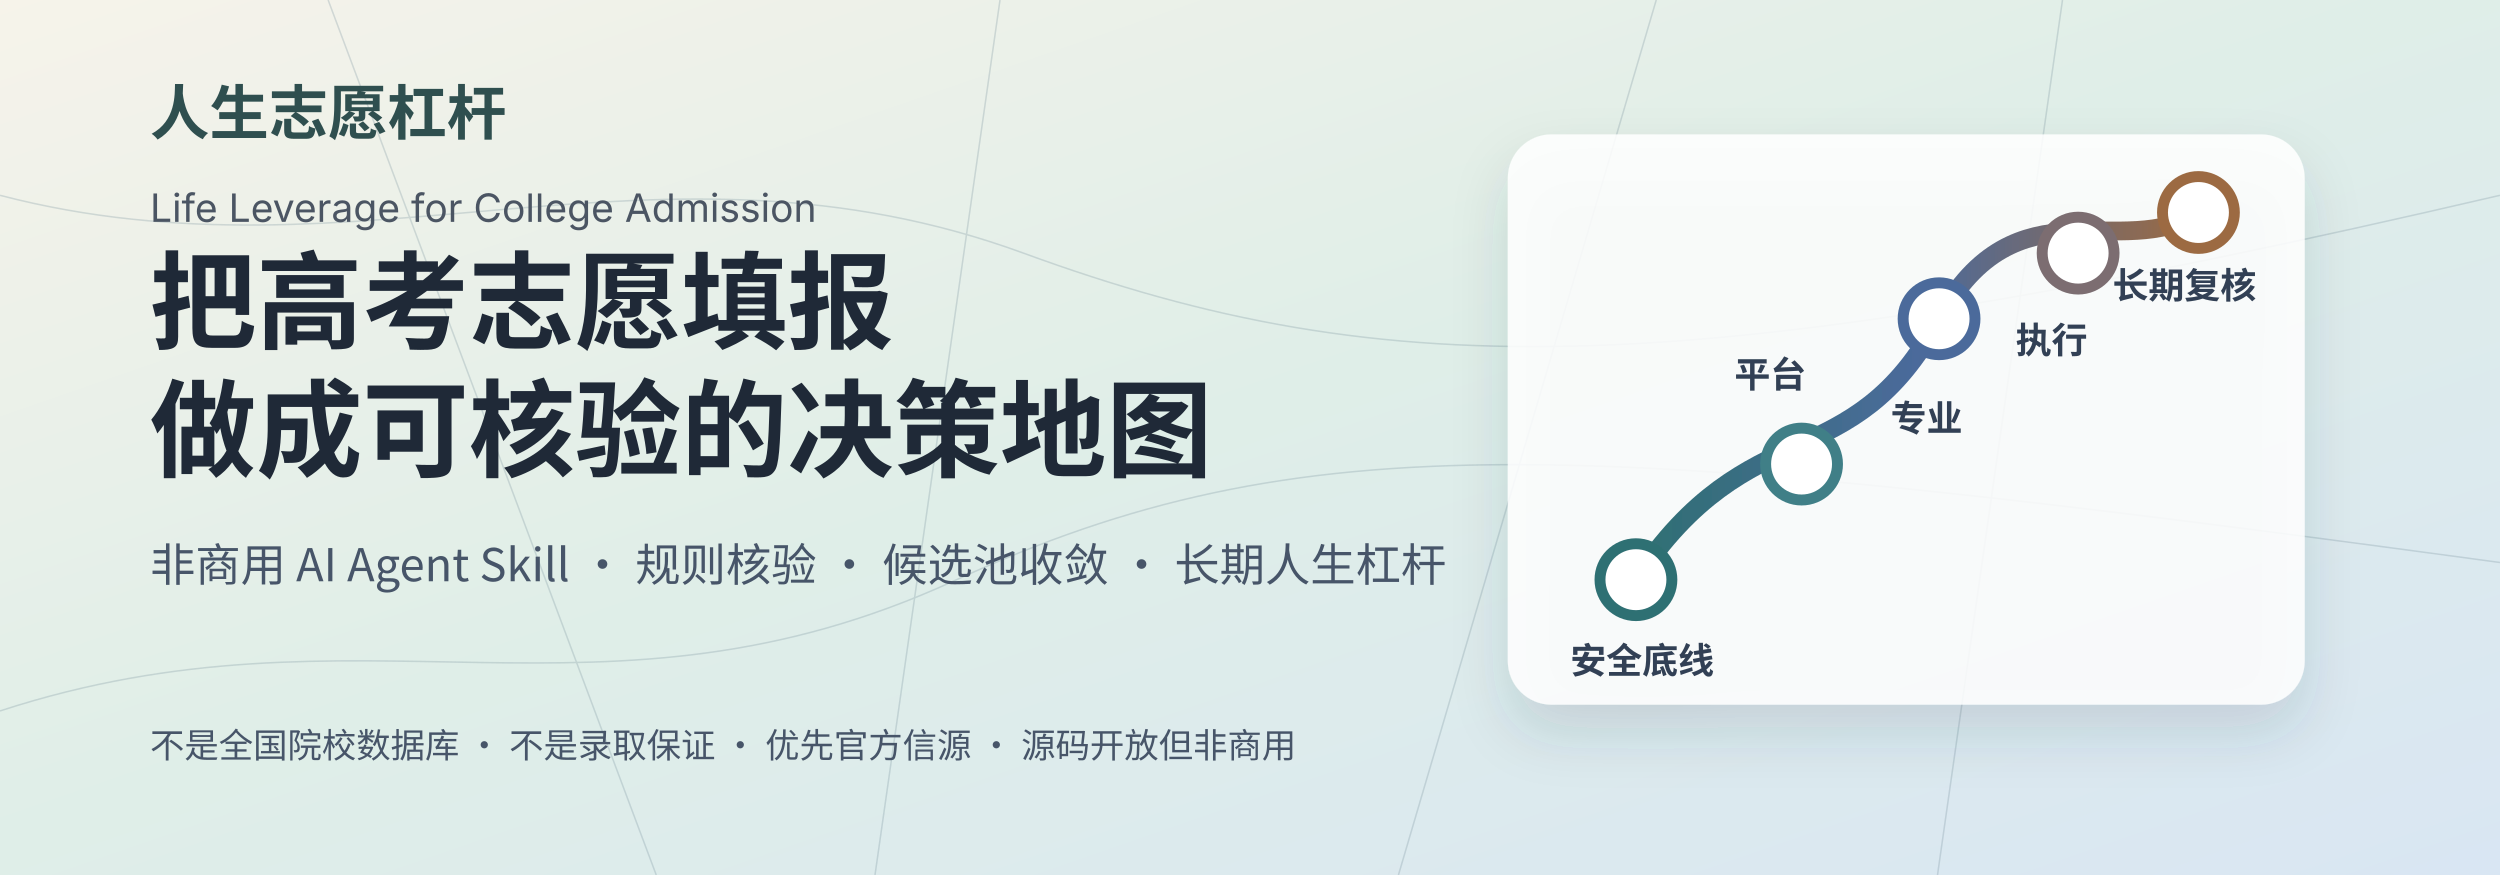
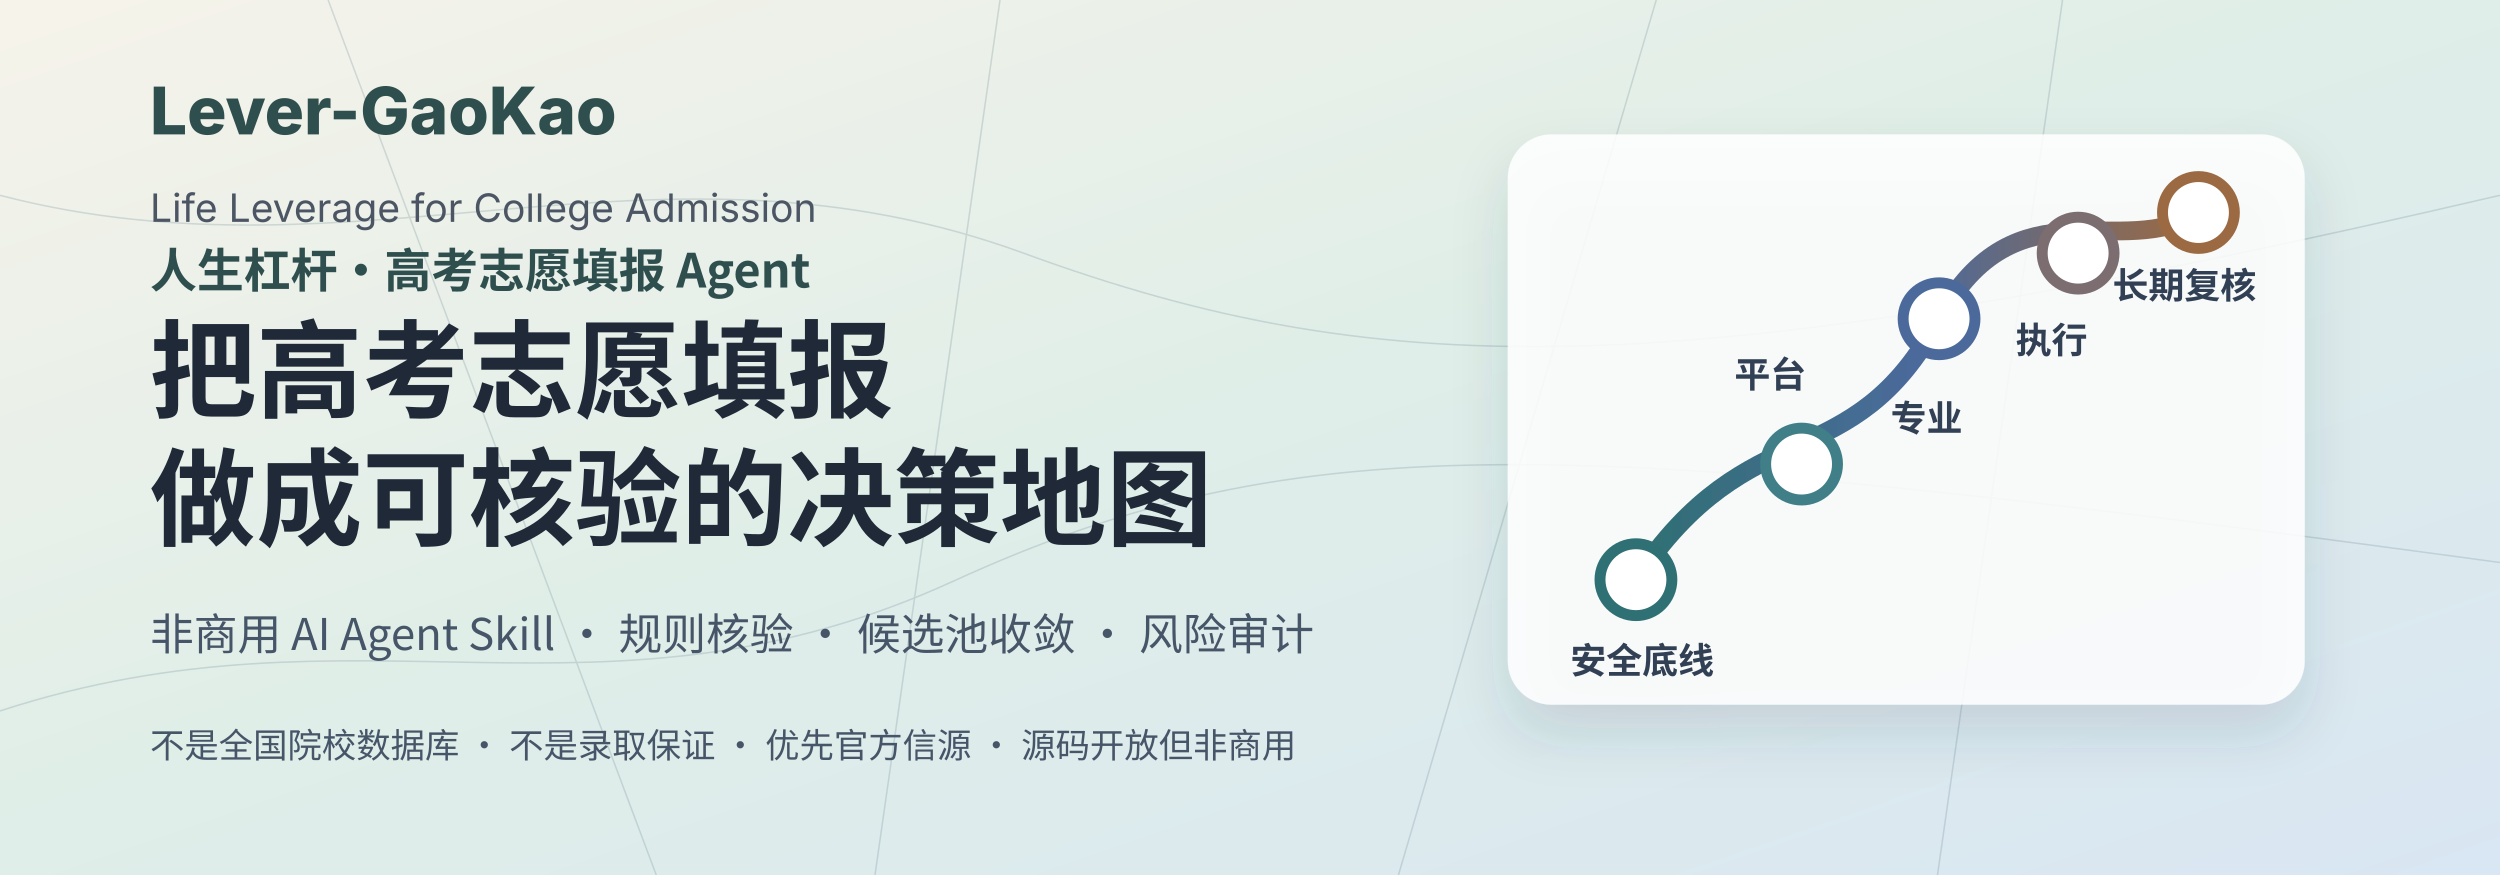
<svg xmlns="http://www.w3.org/2000/svg" width="1600" height="560" viewBox="0 0 1600 560">
  <defs>
    <linearGradient id="bg" x1="0" y1="0" x2="1" y2="1">
      <stop offset="0" stop-color="#f6f3ea" />
      <stop offset="0.48" stop-color="#dfeee8" />
      <stop offset="1" stop-color="#d9e6f3" />
    </linearGradient>
    <linearGradient id="line" x1="0" y1="0" x2="1" y2="0">
      <stop offset="0" stop-color="#2f6f73" />
      <stop offset="0.5" stop-color="#4b6b9b" />
      <stop offset="1" stop-color="#9c6b42" />
    </linearGradient>
    <filter id="soft" x="-20%" y="-20%" width="140%" height="140%">
      <feDropShadow dx="0" dy="18" stdDeviation="18" flood-color="#334155" flood-opacity="0.16" />
    </filter>
  </defs>
  <rect width="1600" height="560" fill="url(#bg)" />
  <g opacity="0.28" stroke="#78909c" stroke-width="1">
    <path d="M0 455 C230 380 385 475 610 372 S1010 280 1600 360" fill="none" />
    <path d="M0 125 C230 185 420 76 655 162 S1080 246 1600 125" fill="none" />
    <path d="M210 0 L420 560 M640 0 L560 560 M1060 0 L895 560 M1320 0 L1240 560" fill="none" />
  </g>
  <g transform="translate(96 86)">
-     <text x="0" y="0" font-family="PingFang SC, Hiragino Sans GB, Noto Sans CJK SC, Arial, sans-serif" font-size="38" fill="#2f4f4f" font-weight="700">人生志愿杠杆</text>
+     <text x="0" y="0" font-family="Inter, Arial, sans-serif" font-size="42" fill="#2f4f4f" font-weight="800">Lever-GaoKao</text>
    <text x="0" y="56" font-family="Inter, Arial, sans-serif" font-size="25" fill="#4b5563">Life Leverage for College Admission</text>
-     <text x="0" y="132" font-family="PingFang SC, Hiragino Sans GB, Noto Sans CJK SC, Arial, sans-serif" font-size="68" fill="#1f2937" font-weight="800">把高考志愿填报</text>
-     <text x="0" y="214" font-family="PingFang SC, Hiragino Sans GB, Noto Sans CJK SC, Arial, sans-serif" font-size="68" fill="#1f2937" font-weight="800">做成可核验的决策地图</text>
-     <text x="0" y="286" font-family="PingFang SC, Hiragino Sans GB, Noto Sans CJK SC, Arial, sans-serif" font-size="29" fill="#475569">非商用 AI Agent Skill · 规则核验 · 候选池收敛 · 长期人生杠杆</text>
+     <text x="0" y="98" font-family="PingFang SC, Hiragino Sans GB, Noto Sans CJK SC, Arial, sans-serif" font-size="30" fill="#2f4f4f" font-weight="700">人生杠杆・高考志愿填报 Agent</text>
+     <text x="0" y="176" font-family="PingFang SC, Hiragino Sans GB, Noto Sans CJK SC, Arial, sans-serif" font-size="68" fill="#1f2937" font-weight="800">把高考志愿填报</text>
+     <text x="0" y="258" font-family="PingFang SC, Hiragino Sans GB, Noto Sans CJK SC, Arial, sans-serif" font-size="68" fill="#1f2937" font-weight="800">做成可核验的决策地图</text>
+     <text x="0" y="330" font-family="PingFang SC, Hiragino Sans GB, Noto Sans CJK SC, Arial, sans-serif" font-size="28" fill="#475569">非商用 AI Agent Skill · 规则核验 · 候选池收敛 · 风险审计</text>
  </g>
  <g transform="translate(965 86)" filter="url(#soft)">
    <rect x="0" y="0" width="510" height="365" rx="28" fill="#ffffff" opacity="0.86" />
    <path d="M82 285 C155 175 220 222 276 118 C325 28 394 82 442 50" fill="none" stroke="url(#line)" stroke-width="12" stroke-linecap="round" />
    <g fill="#ffffff" stroke-width="7">
      <circle cx="82" cy="285" r="23" stroke="#2f6f73" />
      <circle cx="188" cy="211" r="23" stroke="#3f7f87" />
      <circle cx="276" cy="118" r="23" stroke="#4b6b9b" />
      <circle cx="365" cy="76" r="23" stroke="#7b6d71" />
      <circle cx="442" cy="50" r="23" stroke="#9c6b42" />
    </g>
    <g font-family="PingFang SC, Hiragino Sans GB, Noto Sans CJK SC, Arial, sans-serif" font-size="23" fill="#334155" font-weight="700">
      <text x="40" y="345">安全底线</text>
      <text x="145" y="162">平台</text>
      <text x="245" y="190">专业</text>
      <text x="325" y="140">执行</text>
      <text x="387" y="105">长期复核</text>
    </g>
  </g>
  <g transform="translate(96 485)" font-family="PingFang SC, Hiragino Sans GB, Noto Sans CJK SC, Arial, sans-serif" font-size="22" fill="#475569">
    <text x="0" y="0">不是全国院校数据库 · 不是录取保证 · 优先官方信源 · 源码开放但非商用</text>
  </g>
</svg>
